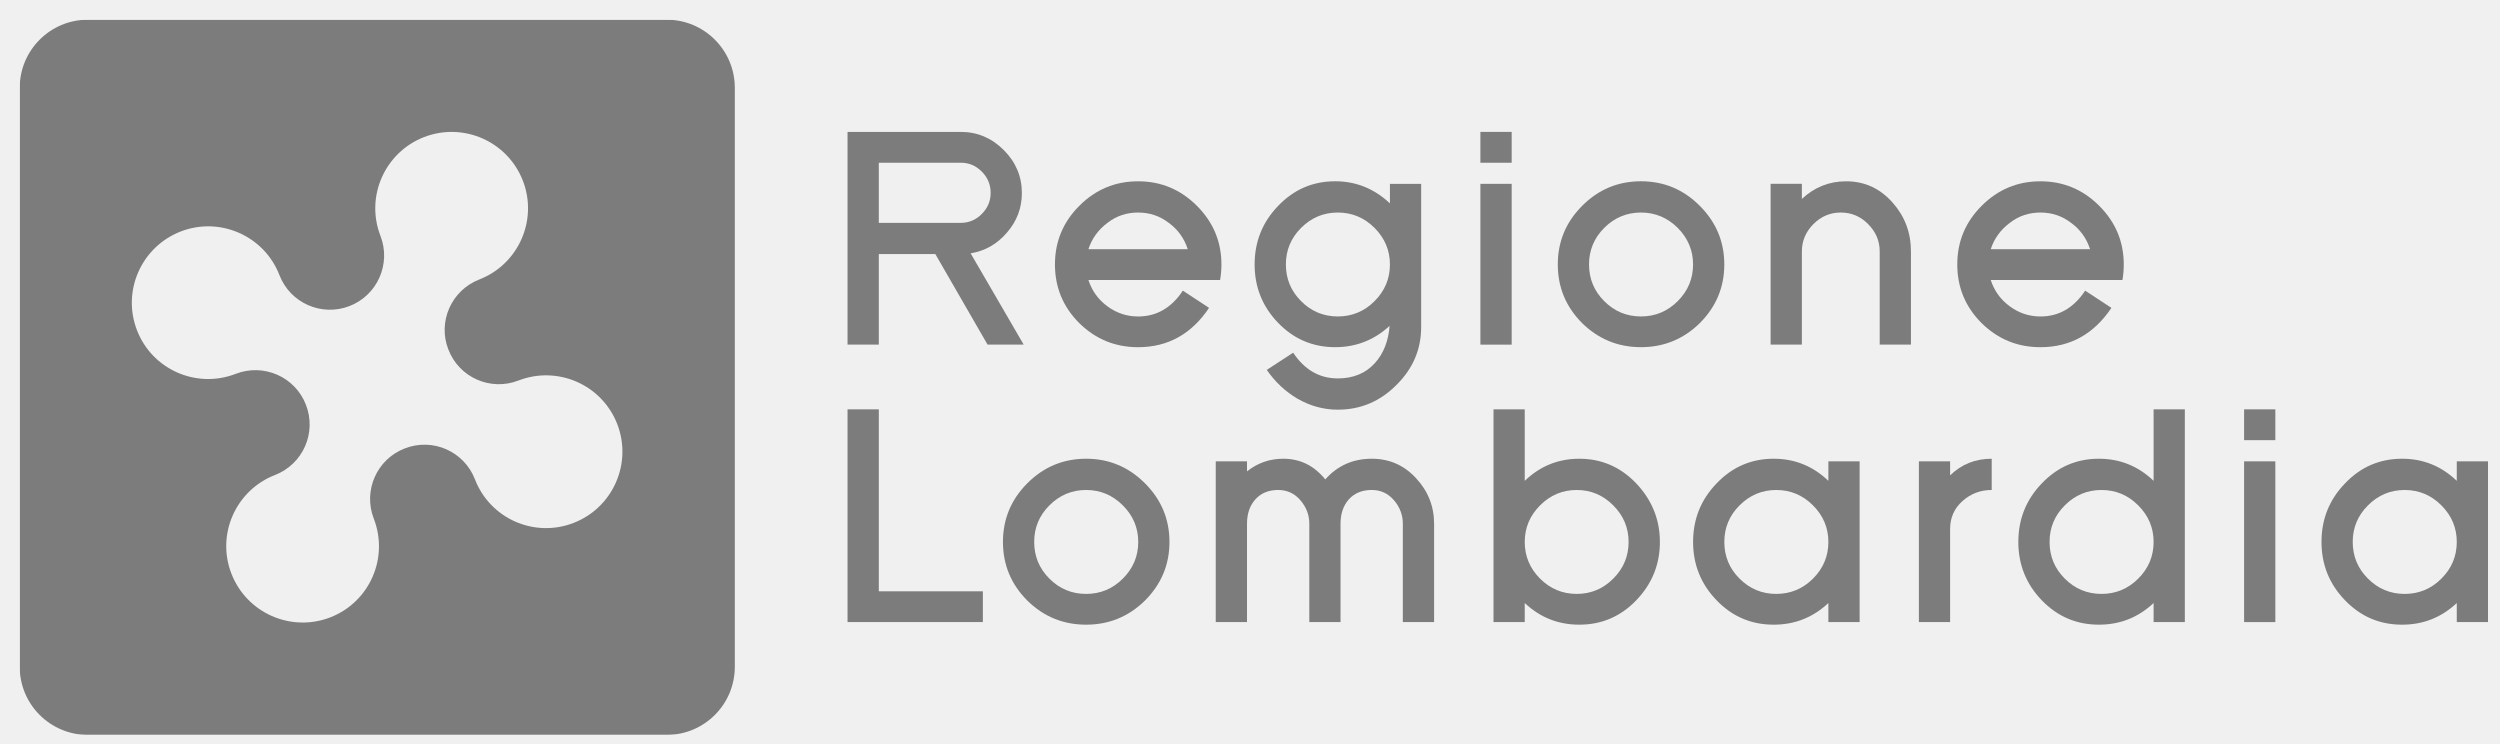
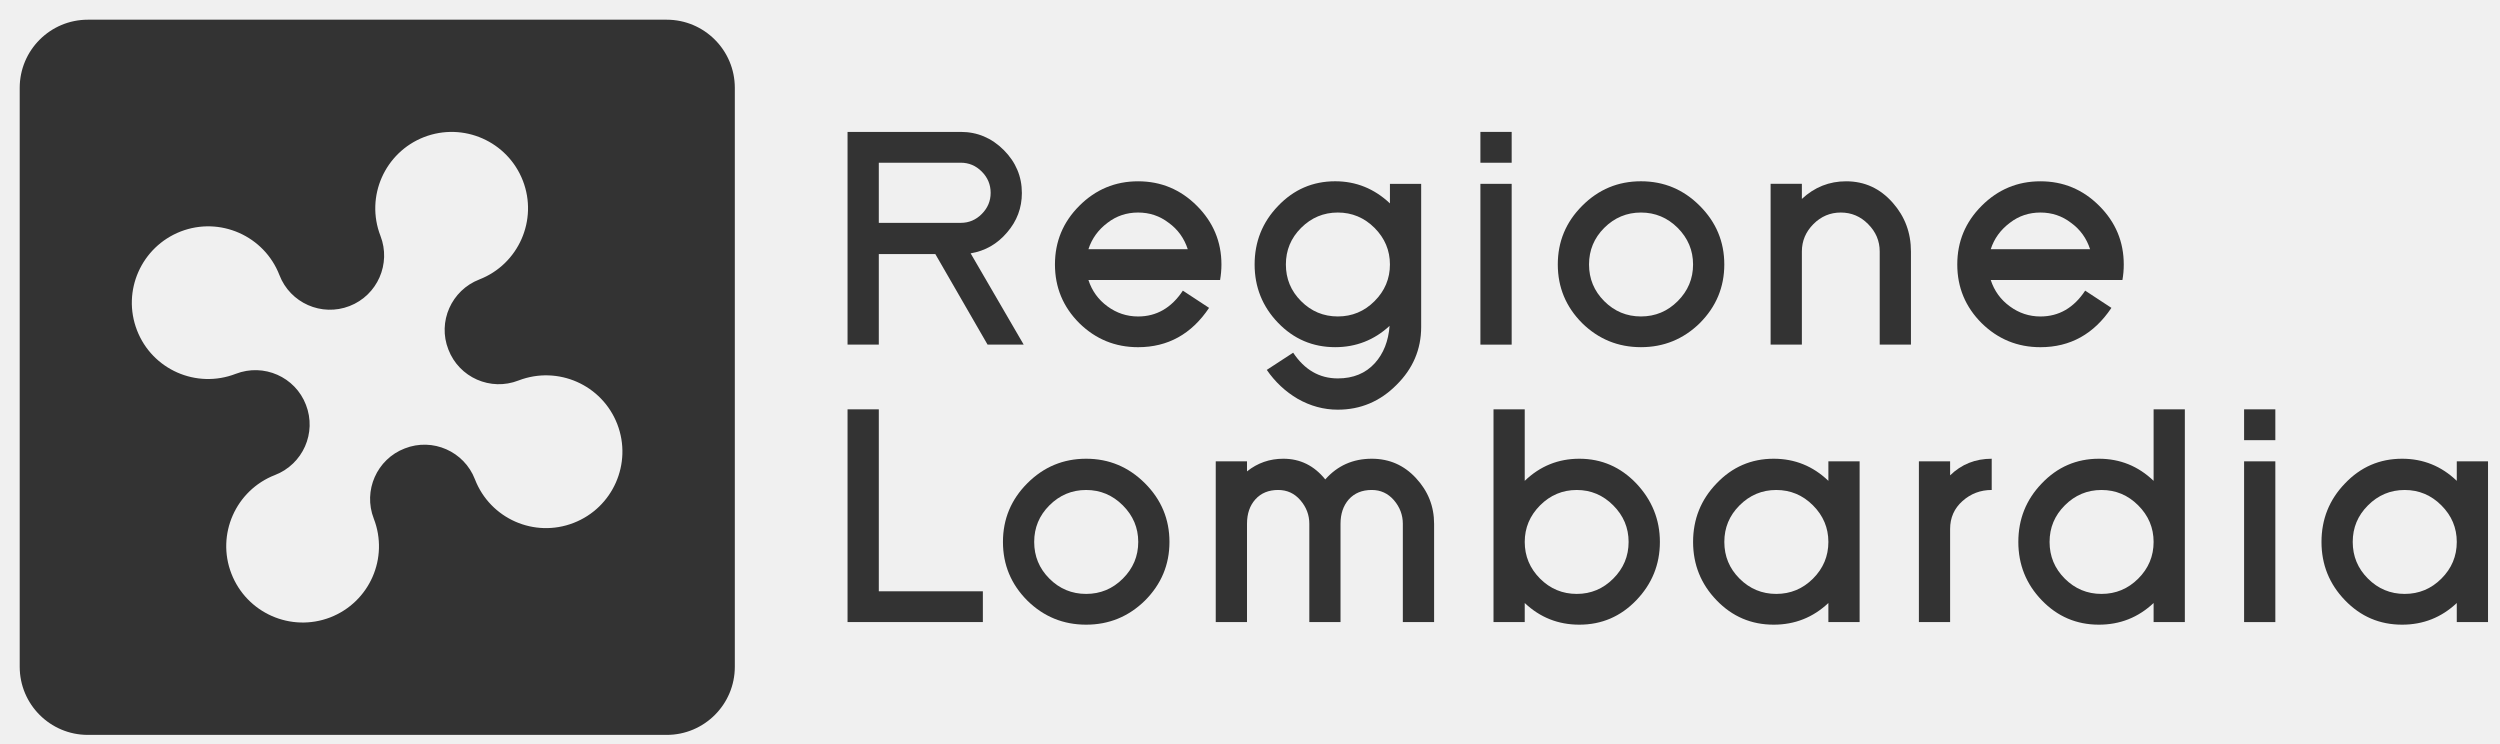
- <svg xmlns="http://www.w3.org/2000/svg" xmlns:xlink="http://www.w3.org/1999/xlink" width="111px" height="33px" viewBox="0 0 111 33" version="1.1">
-   <defs>
-     <filter id="filter-1">
-       <feColorMatrix in="SourceGraphic" type="matrix" values="0 0 0 0 0.2 0 0 0 0 0.2 0 0 0 0 0.2 0 0 0 1 0" />
-     </filter>
-     <polygon id="path-2" points="9.99999997e-05 31.751 109.593 31.751 109.593 0.001 9.99999997e-05 0.001" />
-   </defs>
+ <svg xmlns="http://www.w3.org/2000/svg" width="111px" height="33px" viewBox="0 0 111 33" version="1.1">
  <g id="Symbols" stroke="none" stroke-width="1" fill="none" fill-rule="evenodd">
-     <g id="logo" transform="translate(-15, -15)" filter="url(#filter-1)">
-       <g transform="translate(15.875, 15.87455)">
-         <path d="M43.11,7.688 C43.11,7.32 42.977,7.006 42.716,6.744 C42.455,6.481 42.143,6.35 41.784,6.35 L38.144,6.35 L38.144,9.02 L41.784,9.02 C42.143,9.02 42.455,8.89 42.716,8.626 C42.977,8.364 43.11,8.051 43.11,7.688 L43.11,7.688 Z M42.973,14.427 L40.654,10.407 L38.144,10.407 L38.144,14.427 L36.756,14.427 L36.756,4.982 L41.784,4.982 C42.517,4.982 43.154,5.25 43.691,5.786 C44.227,6.323 44.496,6.96 44.496,7.695 C44.496,8.357 44.277,8.941 43.839,9.446 C43.407,9.956 42.868,10.266 42.221,10.374 L44.577,14.427 L42.973,14.427 Z" id="Fill-2" fill="#FEFEFE" />
-         <path d="M51.862,10.191 C51.703,9.705 51.423,9.313 51.016,9.019 C50.619,8.713 50.166,8.562 49.656,8.562 C49.147,8.562 48.693,8.713 48.297,9.019 C47.887,9.328 47.604,9.717 47.451,10.191 L51.862,10.191 Z M53.357,10.869 C53.357,11.099 53.336,11.329 53.297,11.558 L47.451,11.558 C47.609,12.042 47.891,12.431 48.297,12.728 C48.702,13.026 49.156,13.177 49.656,13.177 C50.476,13.177 51.139,12.794 51.644,12.03 L52.808,12.795 C52.029,13.959 50.977,14.541 49.656,14.541 C48.642,14.541 47.771,14.186 47.046,13.473 C46.323,12.751 45.965,11.882 45.965,10.869 C45.965,9.853 46.323,8.987 47.046,8.264 C47.771,7.537 48.642,7.175 49.656,7.175 C50.671,7.175 51.541,7.537 52.268,8.264 C52.993,8.989 53.357,9.859 53.357,10.869 L53.357,10.869 Z" id="Fill-4" fill="#FEFEFE" />
-         <path d="M60.838,10.868 C60.838,10.242 60.609,9.7 60.154,9.243 C59.699,8.789 59.153,8.562 58.524,8.562 C57.892,8.562 57.35,8.789 56.894,9.243 C56.442,9.694 56.218,10.236 56.218,10.868 C56.218,11.503 56.442,12.046 56.894,12.497 C57.344,12.949 57.889,13.176 58.524,13.176 C59.159,13.176 59.703,12.949 60.154,12.497 C60.609,12.042 60.838,11.5 60.838,10.868 L60.838,10.868 Z M62.225,13.641 C62.225,14.638 61.859,15.496 61.128,16.217 C60.401,16.949 59.533,17.315 58.524,17.315 C57.9,17.315 57.309,17.155 56.744,16.834 C56.198,16.513 55.741,16.086 55.37,15.549 L56.541,14.785 C57.048,15.546 57.708,15.927 58.524,15.927 C59.208,15.927 59.757,15.702 60.167,15.251 C60.551,14.828 60.77,14.275 60.823,13.594 C60.139,14.225 59.332,14.54 58.408,14.54 C57.412,14.54 56.567,14.179 55.871,13.458 C55.177,12.736 54.83,11.872 54.83,10.868 C54.83,9.858 55.177,8.99 55.871,8.27 C56.567,7.54 57.412,7.174 58.408,7.174 C59.332,7.174 60.143,7.501 60.838,8.156 L60.838,7.288 L62.225,7.288 L62.225,13.641 Z" id="Fill-6" fill="#FEFEFE" />
-         <mask id="mask-3" fill="white">
-           <use xlink:href="#path-2" />
-         </mask>
-         <g id="Clip-9" />
-         <path d="M64.855,14.427 L66.243,14.427 L66.243,7.288 L64.855,7.288 L64.855,14.427 Z M64.855,6.351 L66.243,6.351 L66.243,4.982 L64.855,4.982 L64.855,6.351 Z" id="Fill-8" fill="#FEFEFE" mask="url(#mask-3)" />
-         <path d="M74.297,10.868 C74.297,10.242 74.07,9.7 73.615,9.243 C73.159,8.789 72.614,8.562 71.984,8.562 C71.353,8.562 70.809,8.789 70.353,9.243 C69.902,9.694 69.678,10.236 69.678,10.868 C69.678,11.503 69.902,12.046 70.353,12.497 C70.805,12.949 71.348,13.176 71.984,13.176 C72.619,13.176 73.163,12.949 73.615,12.497 C74.07,12.042 74.297,11.5 74.297,10.868 M75.684,10.868 C75.684,11.878 75.321,12.746 74.595,13.473 C73.869,14.184 72.997,14.54 71.984,14.54 C70.968,14.54 70.098,14.184 69.373,13.473 C68.651,12.75 68.291,11.881 68.291,10.868 C68.291,9.852 68.651,8.986 69.373,8.264 C70.098,7.535 70.968,7.174 71.984,7.174 C72.997,7.174 73.869,7.535 74.595,8.264 C75.321,8.989 75.684,9.858 75.684,10.868" id="Fill-10" fill="#FEFEFE" mask="url(#mask-3)" />
-         <path d="M82.584,14.427 L82.584,10.293 C82.584,9.823 82.413,9.418 82.069,9.075 C81.733,8.732 81.327,8.562 80.855,8.562 C80.388,8.562 79.981,8.732 79.64,9.075 C79.299,9.418 79.128,9.823 79.128,10.293 L79.128,14.427 L77.74,14.427 L77.74,7.287 L79.128,7.287 L79.128,7.958 C79.69,7.434 80.345,7.175 81.093,7.175 C81.918,7.175 82.608,7.495 83.167,8.133 C83.702,8.741 83.971,9.457 83.971,10.293 L83.971,14.427 L82.584,14.427 Z" id="Fill-11" fill="#FEFEFE" mask="url(#mask-3)" />
-         <path d="M91.925,10.191 C91.767,9.705 91.487,9.313 91.079,9.019 C90.684,8.713 90.228,8.562 89.719,8.562 C89.211,8.562 88.756,8.713 88.362,9.019 C87.95,9.328 87.667,9.717 87.514,10.191 L91.925,10.191 Z M93.42,10.869 C93.42,11.099 93.401,11.329 93.361,11.558 L87.514,11.558 C87.672,12.042 87.954,12.431 88.362,12.728 C88.767,13.026 89.219,13.177 89.719,13.177 C90.54,13.177 91.202,12.794 91.707,12.03 L92.872,12.795 C92.092,13.959 91.042,14.541 89.719,14.541 C88.705,14.541 87.835,14.186 87.11,13.473 C86.387,12.751 86.028,11.882 86.028,10.869 C86.028,9.853 86.387,8.987 87.11,8.264 C87.835,7.537 88.705,7.175 89.719,7.175 C90.736,7.175 91.604,7.537 92.331,8.264 C93.058,8.989 93.42,9.859 93.42,10.869 L93.42,10.869 Z" id="Fill-12" fill="#FEFEFE" mask="url(#mask-3)" />
-         <polygon id="Fill-13" fill="#FEFEFE" mask="url(#mask-3)" points="36.756 26.745 36.756 17.3 38.144 17.3 38.144 25.379 42.764 25.379 42.764 26.745" />
-         <path d="M49.663,23.187 C49.663,22.561 49.435,22.02 48.979,21.564 C48.523,21.108 47.98,20.881 47.349,20.881 C46.717,20.881 46.174,21.108 45.718,21.564 C45.267,22.015 45.043,22.555 45.043,23.187 C45.043,23.823 45.267,24.365 45.718,24.817 C46.169,25.268 46.713,25.495 47.349,25.495 C47.985,25.495 48.528,25.268 48.979,24.817 C49.435,24.362 49.663,23.819 49.663,23.187 M51.049,23.187 C51.049,24.198 50.686,25.065 49.961,25.791 C49.233,26.505 48.363,26.861 47.349,26.861 C46.335,26.861 45.463,26.505 44.738,25.791 C44.017,25.069 43.656,24.201 43.656,23.187 C43.656,22.173 44.017,21.305 44.738,20.583 C45.463,19.856 46.335,19.493 47.349,19.493 C48.363,19.493 49.233,19.856 49.961,20.583 C50.686,21.308 51.049,22.177 51.049,23.187" id="Fill-14" fill="#FEFEFE" mask="url(#mask-3)" />
-         <path d="M61.411,26.745 L61.411,22.382 C61.411,21.99 61.278,21.641 61.015,21.333 C60.751,21.03 60.424,20.88 60.031,20.88 C59.602,20.88 59.264,21.019 59.011,21.299 C58.766,21.579 58.644,21.94 58.644,22.382 L58.644,26.745 L57.259,26.745 L57.259,22.382 C57.259,21.99 57.126,21.641 56.86,21.333 C56.599,21.03 56.27,20.88 55.874,20.88 C55.45,20.88 55.114,21.019 54.862,21.299 C54.615,21.575 54.492,21.934 54.492,22.382 L54.492,26.745 L53.104,26.745 L53.104,19.608 L54.492,19.608 L54.492,20.055 C54.96,19.68 55.499,19.493 56.105,19.493 C56.855,19.493 57.474,19.801 57.967,20.412 C58.508,19.801 59.195,19.493 60.032,19.493 C60.809,19.493 61.464,19.779 61.994,20.353 C62.53,20.929 62.799,21.605 62.799,22.382 L62.799,26.745 L61.411,26.745 Z" id="Fill-15" fill="#FEFEFE" mask="url(#mask-3)" />
-         <path d="M71.435,23.187 C71.435,22.561 71.209,22.02 70.753,21.564 C70.3,21.108 69.759,20.881 69.134,20.881 C68.502,20.881 67.96,21.108 67.504,21.564 C67.051,22.02 66.823,22.561 66.823,23.187 C66.823,23.819 67.051,24.362 67.504,24.817 C67.956,25.268 68.497,25.495 69.134,25.495 C69.763,25.495 70.304,25.268 70.753,24.817 C71.209,24.362 71.435,23.819 71.435,23.187 M72.824,23.187 C72.824,24.19 72.473,25.052 71.776,25.777 C71.081,26.499 70.24,26.861 69.247,26.861 C68.311,26.861 67.503,26.541 66.823,25.899 L66.823,26.745 L65.437,26.745 L65.437,17.3 L66.823,17.3 L66.823,20.475 C67.503,19.821 68.311,19.493 69.247,19.493 C70.236,19.493 71.078,19.86 71.776,20.59 C72.473,21.329 72.824,22.196 72.824,23.187" id="Fill-16" fill="#FEFEFE" mask="url(#mask-3)" />
-         <path d="M80.305,23.187 C80.305,22.561 80.077,22.02 79.622,21.564 C79.167,21.108 78.621,20.881 77.991,20.881 C77.359,20.881 76.817,21.108 76.361,21.564 C75.909,22.015 75.685,22.555 75.685,23.187 C75.685,23.823 75.909,24.365 76.361,24.817 C76.813,25.268 77.355,25.495 77.991,25.495 C78.626,25.495 79.17,25.268 79.622,24.817 C80.077,24.362 80.305,23.819 80.305,23.187 L80.305,23.187 Z M80.305,26.745 L80.305,25.899 C79.623,26.541 78.814,26.861 77.876,26.861 C76.879,26.861 76.035,26.499 75.34,25.777 C74.645,25.056 74.298,24.192 74.298,23.187 C74.298,22.177 74.645,21.311 75.34,20.59 C76.035,19.86 76.879,19.493 77.876,19.493 C78.814,19.493 79.623,19.821 80.305,20.475 L80.305,19.608 L81.692,19.608 L81.692,26.745 L80.305,26.745 Z" id="Fill-17" fill="#FEFEFE" mask="url(#mask-3)" />
-         <path d="M87.557,20.88 C87.059,20.88 86.626,21.044 86.257,21.374 C85.893,21.699 85.71,22.112 85.71,22.612 L85.71,26.745 L84.324,26.745 L84.324,19.608 L85.71,19.608 L85.71,20.231 C86.215,19.739 86.829,19.493 87.557,19.493 L87.557,20.88 Z" id="Fill-18" fill="#FEFEFE" mask="url(#mask-3)" />
-         <path d="M94.745,23.187 C94.745,22.561 94.518,22.02 94.062,21.564 C93.607,21.108 93.064,20.881 92.432,20.881 C91.8,20.881 91.257,21.108 90.802,21.564 C90.35,22.015 90.126,22.555 90.126,23.187 C90.126,23.823 90.35,24.365 90.802,24.817 C91.253,25.268 91.796,25.495 92.432,25.495 C93.068,25.495 93.611,25.268 94.062,24.817 C94.518,24.362 94.745,23.819 94.745,23.187 L94.745,23.187 Z M94.745,26.745 L94.745,25.899 C94.063,26.541 93.254,26.861 92.316,26.861 C91.32,26.861 90.475,26.499 89.779,25.777 C89.084,25.056 88.739,24.192 88.739,23.187 C88.739,22.177 89.084,21.311 89.779,20.59 C90.475,19.86 91.32,19.493 92.316,19.493 C93.254,19.493 94.063,19.821 94.745,20.475 L94.745,17.3 L96.132,17.3 L96.132,26.745 L94.745,26.745 Z" id="Fill-19" fill="#FEFEFE" mask="url(#mask-3)" />
-         <path d="M98.763,26.746 L100.15,26.746 L100.15,19.609 L98.763,19.609 L98.763,26.746 Z M98.763,18.669 L100.15,18.669 L100.15,17.3 L98.763,17.3 L98.763,18.669 Z" id="Fill-20" fill="#FEFEFE" mask="url(#mask-3)" />
-         <path d="M108.206,23.187 C108.206,22.561 107.979,22.02 107.523,21.564 C107.068,21.108 106.524,20.881 105.893,20.881 C105.261,20.881 104.718,21.108 104.263,21.564 C103.81,22.015 103.586,22.555 103.586,23.187 C103.586,23.823 103.81,24.365 104.263,24.817 C104.714,25.268 105.256,25.495 105.893,25.495 C106.529,25.495 107.071,25.268 107.523,24.817 C107.979,24.362 108.206,23.819 108.206,23.187 L108.206,23.187 Z M108.206,26.745 L108.206,25.899 C107.525,26.541 106.715,26.861 105.778,26.861 C104.78,26.861 103.937,26.499 103.242,25.777 C102.546,25.056 102.199,24.192 102.199,23.187 C102.199,22.177 102.546,21.311 103.242,20.59 C103.937,19.86 104.78,19.493 105.778,19.493 C106.715,19.493 107.525,19.821 108.206,20.475 L108.206,19.608 L109.593,19.608 L109.593,26.745 L108.206,26.745 Z" id="Fill-21" fill="#FEFEFE" mask="url(#mask-3)" />
-         <path d="M24.595,22.342 C22.849,23.022 20.888,22.154 20.212,20.407 C19.736,19.17 18.338,18.547 17.094,19.037 C15.856,19.514 15.239,20.91 15.72,22.151 C16.4,23.9 15.533,25.859 13.788,26.538 C12.044,27.21 10.08,26.347 9.4,24.597 C8.723,22.857 9.591,20.892 11.335,20.216 C12.574,19.734 13.193,18.344 12.709,17.1 C12.232,15.856 10.833,15.244 9.593,15.723 C7.848,16.4 5.884,15.538 5.208,13.791 C4.531,12.045 5.4,10.086 7.146,9.404 C8.89,8.729 10.856,9.595 11.532,11.34 C12.009,12.578 13.404,13.196 14.645,12.714 C15.883,12.234 16.499,10.835 16.016,9.595 C15.342,7.854 16.207,5.894 17.95,5.213 C19.699,4.536 21.662,5.401 22.341,7.15 C23.015,8.892 22.15,10.855 20.409,11.533 C19.167,12.014 18.547,13.413 19.033,14.644 C19.509,15.889 20.909,16.505 22.15,16.018 C23.896,15.348 25.854,16.209 26.532,17.956 C27.206,19.699 26.34,21.665 24.595,22.342 M28.725,-1.77635684e-15 L3.027,-1.77635684e-15 C1.355,-1.77635684e-15 1.03028697e-13,1.356 1.03028697e-13,3.027 L1.03028697e-13,28.729 C1.03028697e-13,30.401 1.355,31.755 3.027,31.755 L28.725,31.755 C30.396,31.755 31.751,30.401 31.751,28.729 L31.751,3.027 C31.751,1.356 30.396,-1.77635684e-15 28.725,-1.77635684e-15" id="Fill-22" fill="#FEFEFE" mask="url(#mask-3)" />
+     <g id="logo-lombardia" transform="translate(-15, -15)" fill="#333333">
+       <g id="Group" transform="translate(15.875, 15.87455)">
+         <path d="M43.11,7.688 C43.11,7.32 42.977,7.006 42.716,6.744 C42.455,6.481 42.143,6.35 41.784,6.35 L38.144,6.35 L38.144,9.02 L41.784,9.02 C42.143,9.02 42.455,8.89 42.716,8.626 C42.977,8.364 43.11,8.051 43.11,7.688 L43.11,7.688 Z M42.973,14.427 L40.654,10.407 L38.144,10.407 L38.144,14.427 L36.756,14.427 L36.756,4.982 L41.784,4.982 C42.517,4.982 43.154,5.25 43.691,5.786 C44.227,6.323 44.496,6.96 44.496,7.695 C44.496,8.357 44.277,8.941 43.839,9.446 C43.407,9.956 42.868,10.266 42.221,10.374 L44.577,14.427 L42.973,14.427 Z" id="Fill-2" />
+         <path d="M51.862,10.191 C51.703,9.705 51.423,9.313 51.016,9.019 C50.619,8.713 50.166,8.562 49.656,8.562 C49.147,8.562 48.693,8.713 48.297,9.019 C47.887,9.328 47.604,9.717 47.451,10.191 L51.862,10.191 Z M53.357,10.869 C53.357,11.099 53.336,11.329 53.297,11.558 L47.451,11.558 C47.609,12.042 47.891,12.431 48.297,12.728 C48.702,13.026 49.156,13.177 49.656,13.177 C50.476,13.177 51.139,12.794 51.644,12.03 L52.808,12.795 C52.029,13.959 50.977,14.541 49.656,14.541 C48.642,14.541 47.771,14.186 47.046,13.473 C46.323,12.751 45.965,11.882 45.965,10.869 C45.965,9.853 46.323,8.987 47.046,8.264 C47.771,7.537 48.642,7.175 49.656,7.175 C50.671,7.175 51.541,7.537 52.268,8.264 C52.993,8.989 53.357,9.859 53.357,10.869 L53.357,10.869 Z" id="Fill-4" />
+         <path d="M60.838,10.868 C60.838,10.242 60.609,9.7 60.154,9.243 C59.699,8.789 59.153,8.562 58.524,8.562 C57.892,8.562 57.35,8.789 56.894,9.243 C56.442,9.694 56.218,10.236 56.218,10.868 C56.218,11.503 56.442,12.046 56.894,12.497 C57.344,12.949 57.889,13.176 58.524,13.176 C59.159,13.176 59.703,12.949 60.154,12.497 C60.609,12.042 60.838,11.5 60.838,10.868 L60.838,10.868 Z M62.225,13.641 C62.225,14.638 61.859,15.496 61.128,16.217 C60.401,16.949 59.533,17.315 58.524,17.315 C57.9,17.315 57.309,17.155 56.744,16.834 C56.198,16.513 55.741,16.086 55.37,15.549 L56.541,14.785 C57.048,15.546 57.708,15.927 58.524,15.927 C59.208,15.927 59.757,15.702 60.167,15.251 C60.551,14.828 60.77,14.275 60.823,13.594 C60.139,14.225 59.332,14.54 58.408,14.54 C57.412,14.54 56.567,14.179 55.871,13.458 C55.177,12.736 54.83,11.872 54.83,10.868 C54.83,9.858 55.177,8.99 55.871,8.27 C56.567,7.54 57.412,7.174 58.408,7.174 C59.332,7.174 60.143,7.501 60.838,8.156 L60.838,7.288 L62.225,7.288 L62.225,13.641 Z" id="Fill-6" />
+         <path d="M64.855,14.427 L66.243,14.427 L66.243,7.288 L64.855,7.288 L64.855,14.427 Z M64.855,6.351 L66.243,6.351 L66.243,4.982 L64.855,4.982 L64.855,6.351 Z" id="Fill-8" />
+         <path d="M74.297,10.868 C74.297,10.242 74.07,9.7 73.615,9.243 C73.159,8.789 72.614,8.562 71.984,8.562 C71.353,8.562 70.809,8.789 70.353,9.243 C69.902,9.694 69.678,10.236 69.678,10.868 C69.678,11.503 69.902,12.046 70.353,12.497 C70.805,12.949 71.348,13.176 71.984,13.176 C72.619,13.176 73.163,12.949 73.615,12.497 C74.07,12.042 74.297,11.5 74.297,10.868 M75.684,10.868 C75.684,11.878 75.321,12.746 74.595,13.473 C73.869,14.184 72.997,14.54 71.984,14.54 C70.968,14.54 70.098,14.184 69.373,13.473 C68.651,12.75 68.291,11.881 68.291,10.868 C68.291,9.852 68.651,8.986 69.373,8.264 C70.098,7.535 70.968,7.174 71.984,7.174 C72.997,7.174 73.869,7.535 74.595,8.264 C75.321,8.989 75.684,9.858 75.684,10.868" id="Fill-10" />
+         <path d="M82.584,14.427 L82.584,10.293 C82.584,9.823 82.413,9.418 82.069,9.075 C81.733,8.732 81.327,8.562 80.855,8.562 C80.388,8.562 79.981,8.732 79.64,9.075 C79.299,9.418 79.128,9.823 79.128,10.293 L79.128,14.427 L77.74,14.427 L77.74,7.287 L79.128,7.287 L79.128,7.958 C79.69,7.434 80.345,7.175 81.093,7.175 C81.918,7.175 82.608,7.495 83.167,8.133 C83.702,8.741 83.971,9.457 83.971,10.293 L83.971,14.427 L82.584,14.427 Z" id="Fill-11" />
+         <path d="M91.925,10.191 C91.767,9.705 91.487,9.313 91.079,9.019 C90.684,8.713 90.228,8.562 89.719,8.562 C89.211,8.562 88.756,8.713 88.362,9.019 C87.95,9.328 87.667,9.717 87.514,10.191 L91.925,10.191 Z M93.42,10.869 C93.42,11.099 93.401,11.329 93.361,11.558 L87.514,11.558 C87.672,12.042 87.954,12.431 88.362,12.728 C88.767,13.026 89.219,13.177 89.719,13.177 C90.54,13.177 91.202,12.794 91.707,12.03 L92.872,12.795 C92.092,13.959 91.042,14.541 89.719,14.541 C88.705,14.541 87.835,14.186 87.11,13.473 C86.387,12.751 86.028,11.882 86.028,10.869 C86.028,9.853 86.387,8.987 87.11,8.264 C87.835,7.537 88.705,7.175 89.719,7.175 C90.736,7.175 91.604,7.537 92.331,8.264 C93.058,8.989 93.42,9.859 93.42,10.869 L93.42,10.869 Z" id="Fill-12" />
+         <polygon id="Fill-13" points="36.756 26.745 36.756 17.3 38.144 17.3 38.144 25.379 42.764 25.379 42.764 26.745" />
+         <path d="M49.663,23.187 C49.663,22.561 49.435,22.02 48.979,21.564 C48.523,21.108 47.98,20.881 47.349,20.881 C46.717,20.881 46.174,21.108 45.718,21.564 C45.267,22.015 45.043,22.555 45.043,23.187 C45.043,23.823 45.267,24.365 45.718,24.817 C46.169,25.268 46.713,25.495 47.349,25.495 C47.985,25.495 48.528,25.268 48.979,24.817 C49.435,24.362 49.663,23.819 49.663,23.187 M51.049,23.187 C51.049,24.198 50.686,25.065 49.961,25.791 C49.233,26.505 48.363,26.861 47.349,26.861 C46.335,26.861 45.463,26.505 44.738,25.791 C44.017,25.069 43.656,24.201 43.656,23.187 C43.656,22.173 44.017,21.305 44.738,20.583 C45.463,19.856 46.335,19.493 47.349,19.493 C48.363,19.493 49.233,19.856 49.961,20.583 C50.686,21.308 51.049,22.177 51.049,23.187" id="Fill-14" />
+         <path d="M61.411,26.745 L61.411,22.382 C61.411,21.99 61.278,21.641 61.015,21.333 C60.751,21.03 60.424,20.88 60.031,20.88 C59.602,20.88 59.264,21.019 59.011,21.299 C58.766,21.579 58.644,21.94 58.644,22.382 L58.644,26.745 L57.259,26.745 L57.259,22.382 C57.259,21.99 57.126,21.641 56.86,21.333 C56.599,21.03 56.27,20.88 55.874,20.88 C55.45,20.88 55.114,21.019 54.862,21.299 C54.615,21.575 54.492,21.934 54.492,22.382 L54.492,26.745 L53.104,26.745 L53.104,19.608 L54.492,19.608 L54.492,20.055 C54.96,19.68 55.499,19.493 56.105,19.493 C56.855,19.493 57.474,19.801 57.967,20.412 C58.508,19.801 59.195,19.493 60.032,19.493 C60.809,19.493 61.464,19.779 61.994,20.353 C62.53,20.929 62.799,21.605 62.799,22.382 L62.799,26.745 L61.411,26.745 Z" id="Fill-15" />
+         <path d="M71.435,23.187 C71.435,22.561 71.209,22.02 70.753,21.564 C70.3,21.108 69.759,20.881 69.134,20.881 C68.502,20.881 67.96,21.108 67.504,21.564 C67.051,22.02 66.823,22.561 66.823,23.187 C66.823,23.819 67.051,24.362 67.504,24.817 C67.956,25.268 68.497,25.495 69.134,25.495 C69.763,25.495 70.304,25.268 70.753,24.817 C71.209,24.362 71.435,23.819 71.435,23.187 M72.824,23.187 C72.824,24.19 72.473,25.052 71.776,25.777 C71.081,26.499 70.24,26.861 69.247,26.861 C68.311,26.861 67.503,26.541 66.823,25.899 L66.823,26.745 L65.437,26.745 L65.437,17.3 L66.823,17.3 L66.823,20.475 C67.503,19.821 68.311,19.493 69.247,19.493 C70.236,19.493 71.078,19.86 71.776,20.59 C72.473,21.329 72.824,22.196 72.824,23.187" id="Fill-16" />
+         <path d="M80.305,23.187 C80.305,22.561 80.077,22.02 79.622,21.564 C79.167,21.108 78.621,20.881 77.991,20.881 C77.359,20.881 76.817,21.108 76.361,21.564 C75.909,22.015 75.685,22.555 75.685,23.187 C75.685,23.823 75.909,24.365 76.361,24.817 C76.813,25.268 77.355,25.495 77.991,25.495 C78.626,25.495 79.17,25.268 79.622,24.817 C80.077,24.362 80.305,23.819 80.305,23.187 L80.305,23.187 Z M80.305,26.745 L80.305,25.899 C79.623,26.541 78.814,26.861 77.876,26.861 C76.879,26.861 76.035,26.499 75.34,25.777 C74.645,25.056 74.298,24.192 74.298,23.187 C74.298,22.177 74.645,21.311 75.34,20.59 C76.035,19.86 76.879,19.493 77.876,19.493 C78.814,19.493 79.623,19.821 80.305,20.475 L80.305,19.608 L81.692,19.608 L81.692,26.745 L80.305,26.745 Z" id="Fill-17" />
+         <path d="M87.557,20.88 C87.059,20.88 86.626,21.044 86.257,21.374 C85.893,21.699 85.71,22.112 85.71,22.612 L85.71,26.745 L84.324,26.745 L84.324,19.608 L85.71,19.608 L85.71,20.231 C86.215,19.739 86.829,19.493 87.557,19.493 L87.557,20.88 Z" id="Fill-18" />
+         <path d="M94.745,23.187 C94.745,22.561 94.518,22.02 94.062,21.564 C93.607,21.108 93.064,20.881 92.432,20.881 C91.8,20.881 91.257,21.108 90.802,21.564 C90.35,22.015 90.126,22.555 90.126,23.187 C90.126,23.823 90.35,24.365 90.802,24.817 C91.253,25.268 91.796,25.495 92.432,25.495 C93.068,25.495 93.611,25.268 94.062,24.817 C94.518,24.362 94.745,23.819 94.745,23.187 L94.745,23.187 Z M94.745,26.745 L94.745,25.899 C94.063,26.541 93.254,26.861 92.316,26.861 C91.32,26.861 90.475,26.499 89.779,25.777 C89.084,25.056 88.739,24.192 88.739,23.187 C88.739,22.177 89.084,21.311 89.779,20.59 C90.475,19.86 91.32,19.493 92.316,19.493 C93.254,19.493 94.063,19.821 94.745,20.475 L94.745,17.3 L96.132,17.3 L96.132,26.745 L94.745,26.745 Z" id="Fill-19" />
+         <path d="M98.763,26.746 L100.15,26.746 L100.15,19.609 L98.763,19.609 L98.763,26.746 Z M98.763,18.669 L100.15,18.669 L100.15,17.3 L98.763,17.3 L98.763,18.669 Z" id="Fill-20" />
+         <path d="M108.206,23.187 C108.206,22.561 107.979,22.02 107.523,21.564 C107.068,21.108 106.524,20.881 105.893,20.881 C105.261,20.881 104.718,21.108 104.263,21.564 C103.81,22.015 103.586,22.555 103.586,23.187 C103.586,23.823 103.81,24.365 104.263,24.817 C104.714,25.268 105.256,25.495 105.893,25.495 C106.529,25.495 107.071,25.268 107.523,24.817 C107.979,24.362 108.206,23.819 108.206,23.187 L108.206,23.187 Z M108.206,26.745 L108.206,25.899 C107.525,26.541 106.715,26.861 105.778,26.861 C104.78,26.861 103.937,26.499 103.242,25.777 C102.546,25.056 102.199,24.192 102.199,23.187 C102.199,22.177 102.546,21.311 103.242,20.59 C103.937,19.86 104.78,19.493 105.778,19.493 C106.715,19.493 107.525,19.821 108.206,20.475 L108.206,19.608 L109.593,19.608 L109.593,26.745 L108.206,26.745 Z" id="Fill-21" />
+         <path d="M28.725,-8.8817842e-15 C30.396,-8.8817842e-15 31.751,1.356 31.751,3.027 L31.751,3.027 L31.751,28.729 C31.751,30.401 30.396,31.755 28.725,31.755 L28.725,31.755 L3.027,31.755 C1.355,31.755 2.0250468e-13,30.401 2.0250468e-13,28.729 L2.0250468e-13,28.729 L2.0250468e-13,3.027 C2.0250468e-13,1.356 1.355,-8.8817842e-15 3.027,-8.8817842e-15 L3.027,-8.8817842e-15 Z M22.341,7.15 C21.662,5.401 19.699,4.536 17.95,5.213 C16.207,5.894 15.342,7.854 16.016,9.595 C16.499,10.835 15.883,12.234 14.645,12.714 C13.404,13.196 12.009,12.578 11.532,11.34 C10.856,9.595 8.89,8.729 7.146,9.404 C5.4,10.086 4.531,12.045 5.208,13.791 C5.884,15.538 7.848,16.4 9.593,15.723 C10.833,15.244 12.232,15.856 12.709,17.1 C13.193,18.344 12.574,19.734 11.335,20.216 C9.591,20.892 8.723,22.857 9.4,24.597 C10.08,26.347 12.044,27.21 13.788,26.538 C15.533,25.859 16.4,23.9 15.72,22.151 C15.239,20.91 15.856,19.514 17.094,19.037 C18.338,18.547 19.736,19.17 20.212,20.407 C20.888,22.154 22.849,23.022 24.595,22.342 C26.34,21.665 27.206,19.699 26.532,17.956 C25.854,16.209 23.896,15.348 22.15,16.018 C20.909,16.505 19.509,15.889 19.033,14.644 C18.547,13.413 19.167,12.014 20.409,11.533 C22.15,10.855 23.015,8.892 22.341,7.15 Z" id="Combined-Shape" />
      </g>
    </g>
  </g>
</svg>
